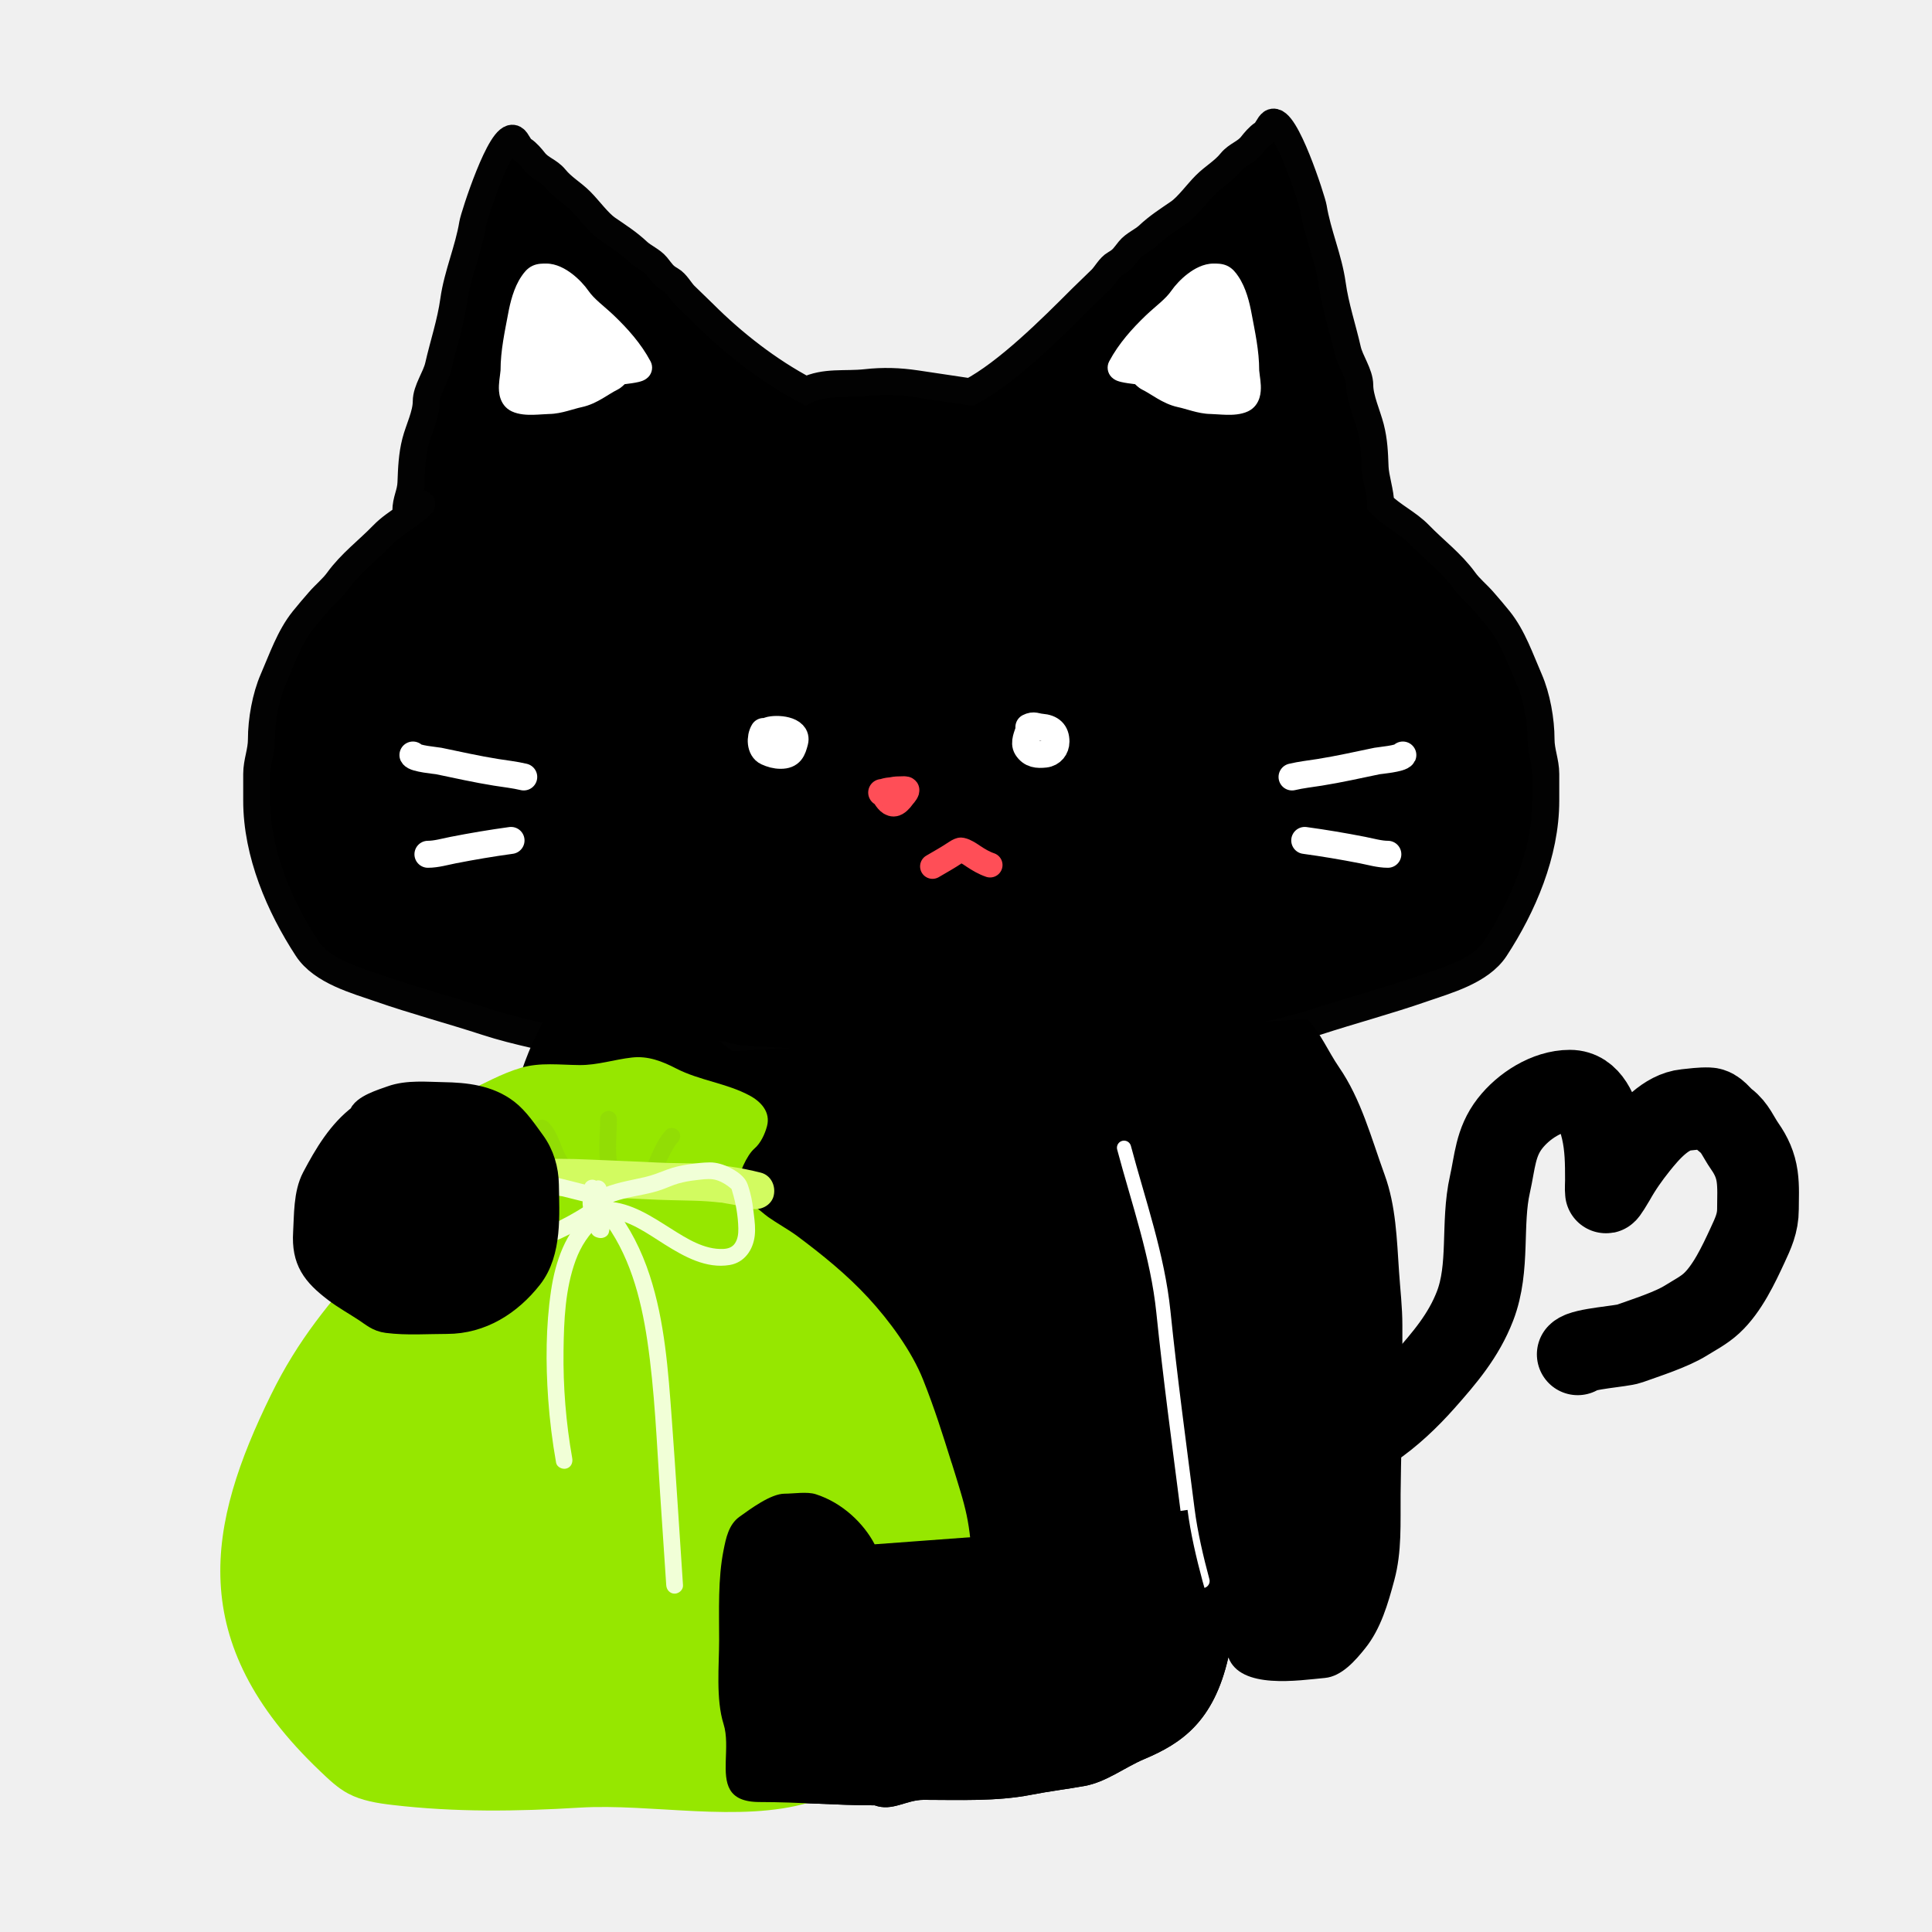
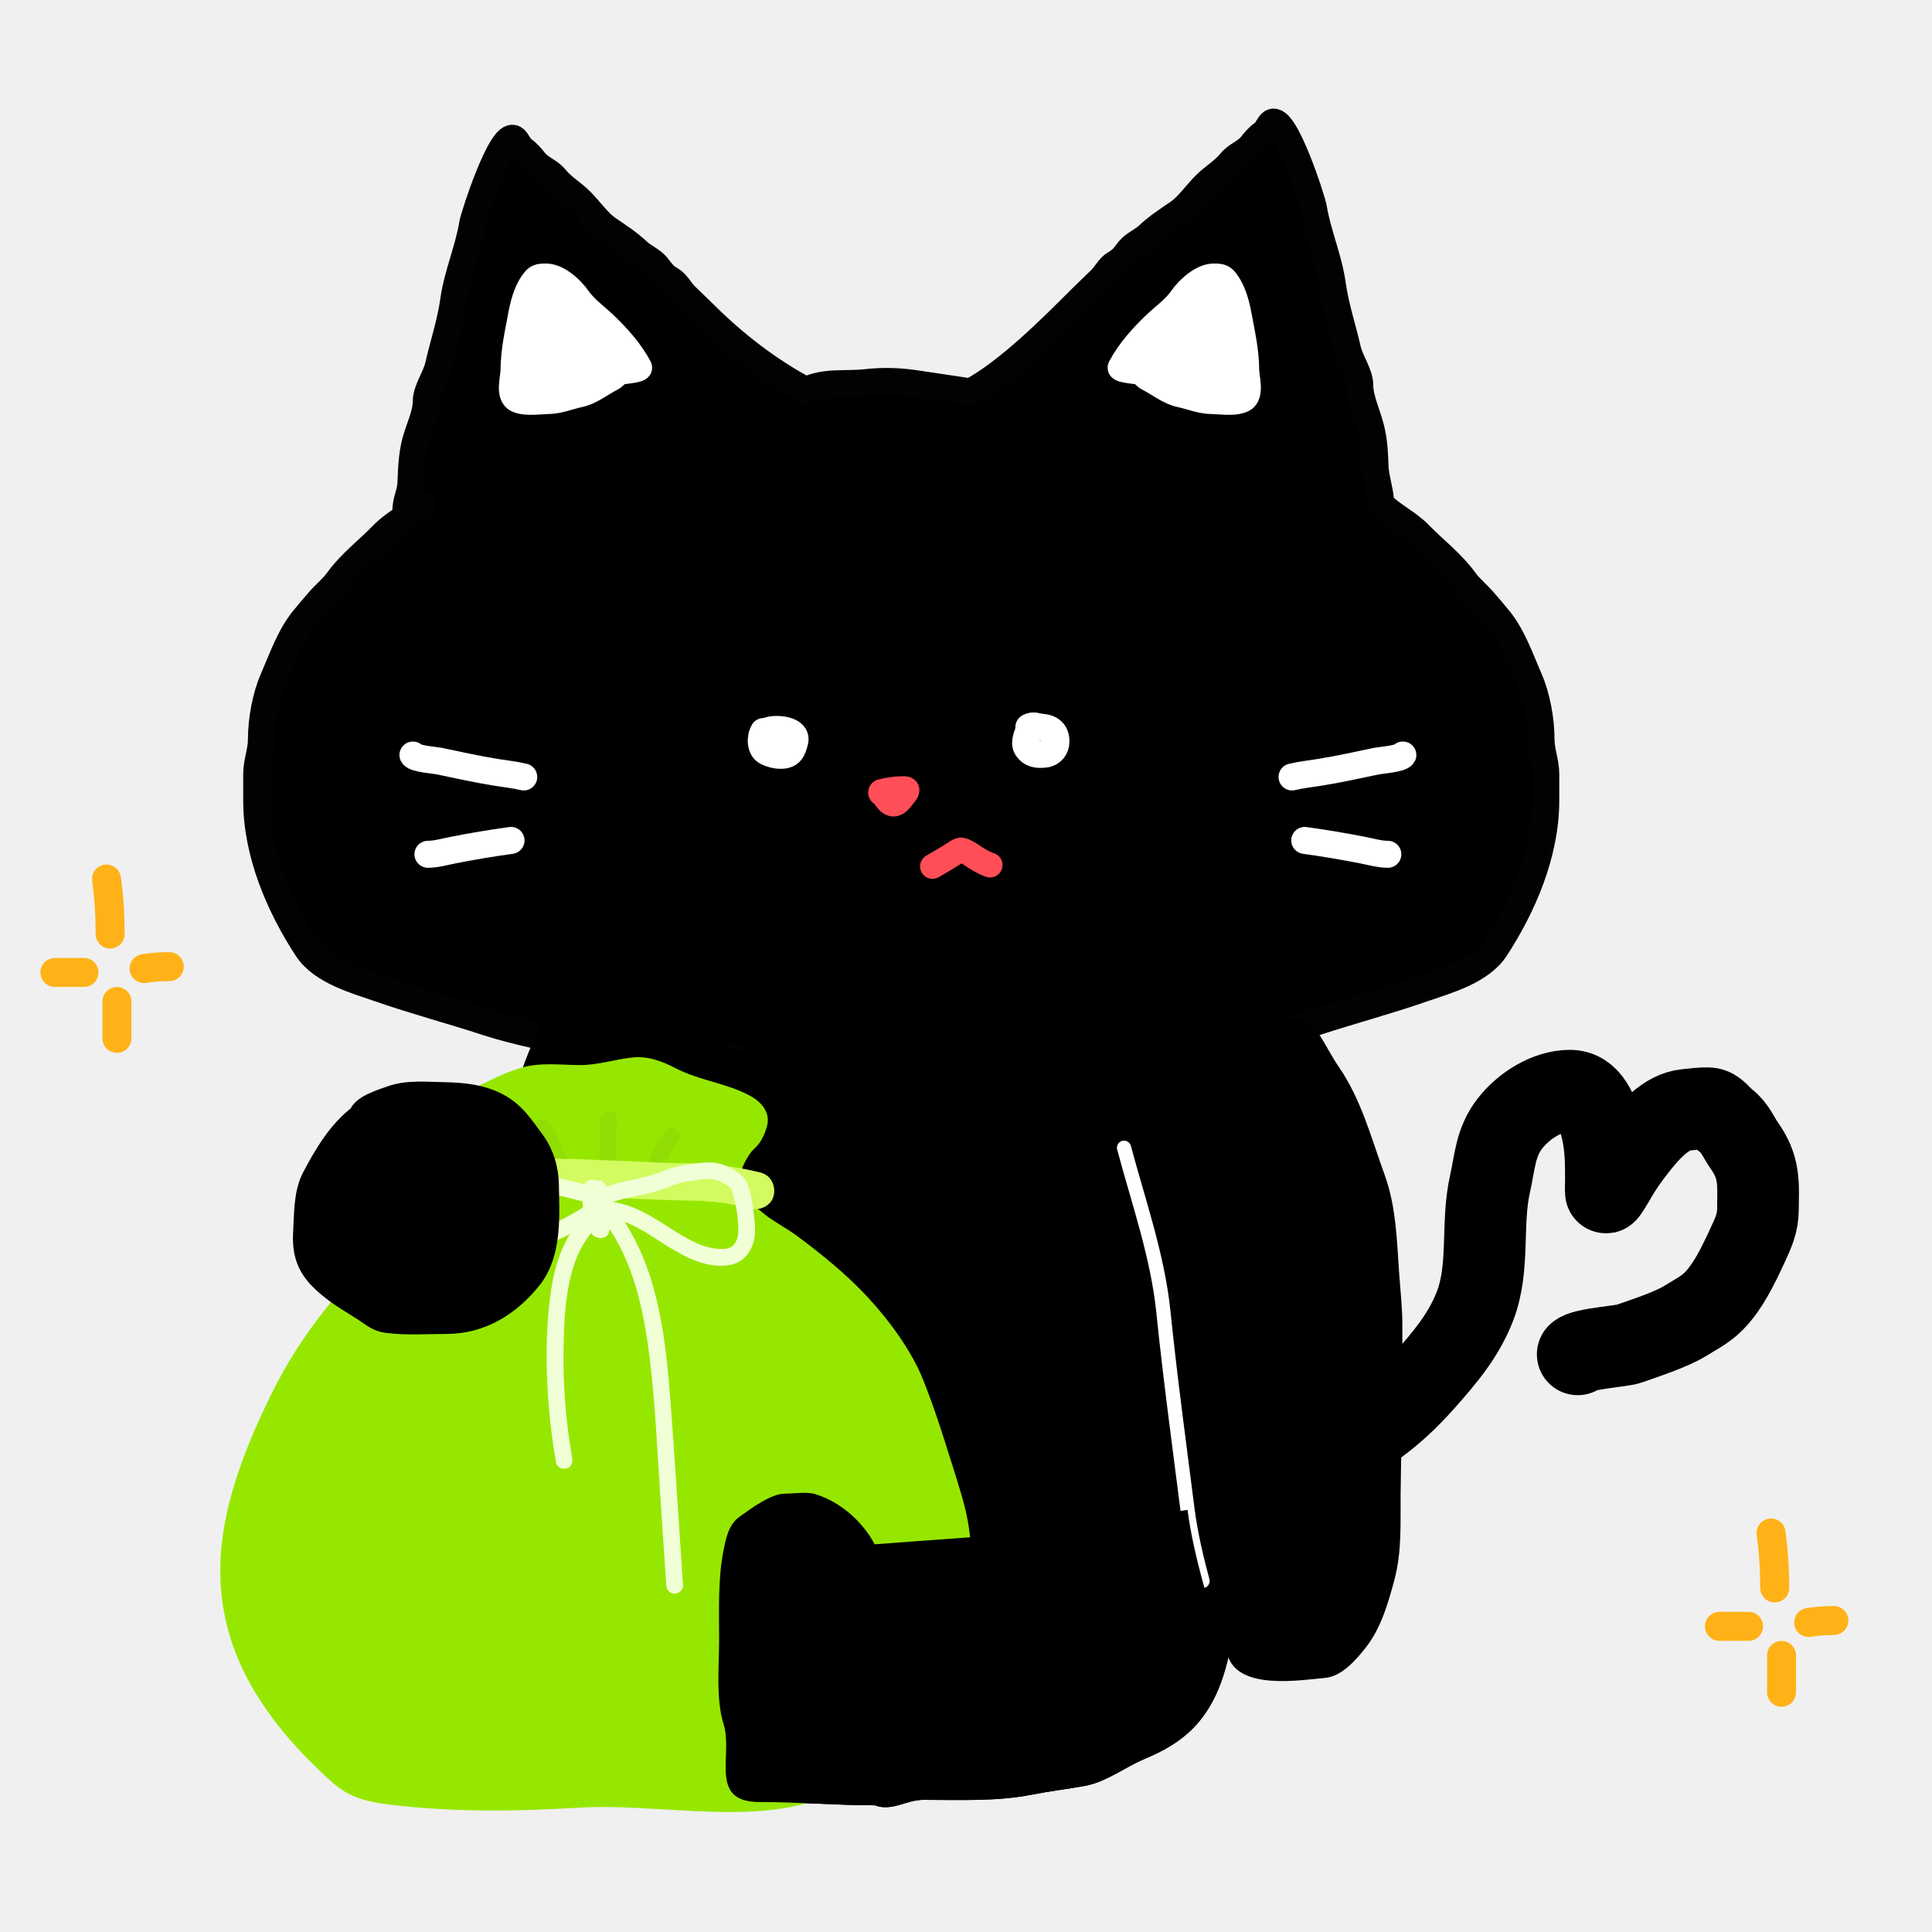
<svg xmlns="http://www.w3.org/2000/svg" width="200" height="200" viewBox="0 0 200 200" fill="none">
  <path d="M146.957 55.366C145.73 54.099 144.14 53.41 142.929 52.174C142.929 51.012 142.388 49.478 142.346 48.336L142.345 48.302C142.292 46.869 142.246 45.648 141.886 44.247C141.548 42.932 140.763 41.234 140.763 39.892C140.763 38.691 139.778 37.414 139.502 36.198C138.987 33.931 138.242 31.75 137.919 29.426C137.546 26.739 136.4 24.202 135.955 21.48C135.832 20.734 133.004 11.925 131.674 12.685C131.341 12.876 131.17 13.564 130.736 13.843C130.305 14.12 129.88 14.627 129.563 15.03C128.944 15.819 128.048 16.015 127.438 16.76C126.616 17.765 125.661 18.258 124.77 19.15C123.935 19.984 122.94 21.372 122.014 22.008C120.86 22.802 119.871 23.424 118.848 24.383C118.279 24.916 117.388 25.278 116.913 25.863C116.379 26.521 116.217 26.866 115.447 27.3C114.858 27.631 114.48 28.413 113.995 28.898C113.339 29.554 112.663 30.172 112.002 30.833L111.868 30.966C108.837 33.998 104.271 38.565 100.475 40.568L94.85 39.727C93.06 39.459 91.416 39.412 89.62 39.611C87.49 39.847 85.39 39.446 83.422 40.418C79.573 38.386 75.913 35.533 72.885 32.505C72.224 31.843 71.548 31.226 70.892 30.57C70.407 30.085 70.029 29.303 69.441 28.972C68.67 28.538 68.509 28.192 67.975 27.535C67.499 26.95 66.608 26.588 66.04 26.055C65.017 25.096 64.027 24.473 62.873 23.68C61.948 23.043 60.952 21.656 60.117 20.821C59.226 19.93 58.272 19.437 57.45 18.432C56.84 17.687 55.943 17.49 55.324 16.702C55.007 16.299 54.582 15.792 54.151 15.515C53.717 15.236 53.546 14.547 53.213 14.357C51.883 13.597 49.055 22.406 48.933 23.152C48.487 25.874 47.342 28.411 46.968 31.097C46.645 33.422 45.901 35.602 45.385 37.87C45.109 39.085 44.125 40.363 44.125 41.564C44.125 42.906 43.349 44.411 43.011 45.727C42.648 47.138 42.597 48.513 42.543 49.96V49.96C42.501 51.102 42.014 51.747 42.014 52.91V53.509C41.195 54.08 40.352 54.624 39.634 55.366C38.079 56.972 36.324 58.265 34.982 60.117C34.435 60.871 33.642 61.511 33.029 62.22C32.451 62.889 31.963 63.447 31.402 64.147C29.964 65.937 29.194 68.237 28.283 70.324C27.495 72.127 27.062 74.564 27.062 76.546C27.062 77.808 26.574 78.875 26.574 80.12V82.885C26.574 88.356 28.94 93.825 31.795 98.196C33.337 100.557 36.909 101.507 39.267 102.329C42.93 103.606 46.671 104.596 50.361 105.8C53.569 106.847 56.981 107.432 60.261 108.286C63.376 109.097 66.944 108.856 70.147 109.08C71.318 109.162 72.513 109.095 73.686 109.095C74.838 109.095 75.767 109.567 76.86 109.624C78.684 109.721 80.517 109.889 82.338 109.889H88.333H93.295H98.258H104.252C106.073 109.889 107.907 109.721 109.731 109.624C110.824 109.567 111.753 109.095 112.904 109.095C114.078 109.095 115.272 109.162 116.444 109.08C119.646 108.856 123.214 109.097 126.33 108.286C129.609 107.432 133.021 106.847 136.23 105.8C139.919 104.596 143.661 103.606 147.323 102.329C149.682 101.507 153.253 100.557 154.795 98.196C157.65 93.825 160.017 88.356 160.017 82.885V80.12C160.017 78.875 159.528 77.808 159.528 76.546C159.528 74.564 159.095 72.127 158.308 70.324C157.396 68.237 156.626 65.937 155.189 64.147C154.627 63.447 154.14 62.889 153.561 62.22C152.949 61.511 152.155 60.871 151.609 60.117C150.267 58.265 148.512 56.972 146.957 55.366Z" fill="black" />
  <path d="M43.661 52.174C43.16 52.686 42.593 53.105 42.014 53.509M42.014 53.509C41.195 54.08 40.352 54.624 39.634 55.366C38.079 56.972 36.324 58.265 34.982 60.117C34.435 60.871 33.642 61.511 33.029 62.22C32.451 62.889 31.963 63.447 31.402 64.147C29.964 65.937 29.194 68.237 28.283 70.324C27.495 72.127 27.062 74.564 27.062 76.546C27.062 77.808 26.574 78.875 26.574 80.12V82.885C26.574 88.356 28.94 93.825 31.795 98.196C33.337 100.557 36.909 101.507 39.267 102.329C42.93 103.606 46.671 104.596 50.361 105.8C53.569 106.847 56.981 107.432 60.261 108.286C63.376 109.097 66.944 108.856 70.147 109.08C71.318 109.162 72.513 109.095 73.686 109.095C74.838 109.095 75.767 109.567 76.86 109.624C78.684 109.721 80.517 109.889 82.338 109.889H88.333H93.295H98.258C100.256 109.889 102.254 109.889 104.252 109.889C106.073 109.889 107.907 109.721 109.731 109.624C110.824 109.567 111.753 109.095 112.904 109.095C114.078 109.095 115.272 109.162 116.444 109.08C119.646 108.856 123.214 109.097 126.33 108.286C129.609 107.432 133.021 106.847 136.23 105.8C139.919 104.596 143.661 103.606 147.323 102.329C149.682 101.507 153.253 100.557 154.795 98.196C157.65 93.825 160.017 88.356 160.017 82.885C160.017 81.963 160.017 81.042 160.017 80.12C160.017 78.875 159.528 77.808 159.528 76.546C159.528 74.564 159.095 72.127 158.308 70.324C157.396 68.237 156.626 65.937 155.189 64.147C154.627 63.447 154.14 62.889 153.561 62.22C152.949 61.511 152.155 60.871 151.609 60.117C150.267 58.265 148.512 56.972 146.957 55.366C145.73 54.099 144.14 53.41 142.929 52.174C142.929 51.012 142.388 49.478 142.346 48.336C142.292 46.888 142.249 45.659 141.886 44.247C141.548 42.932 140.763 41.234 140.763 39.892C140.763 38.691 139.778 37.414 139.502 36.198C138.987 33.931 138.242 31.75 137.919 29.426C137.546 26.739 136.4 24.202 135.955 21.48C135.832 20.734 133.004 11.925 131.674 12.685C131.341 12.876 131.17 13.564 130.736 13.843C130.305 14.12 129.88 14.627 129.563 15.03C128.944 15.819 128.048 16.015 127.438 16.76C126.616 17.765 125.661 18.258 124.77 19.15C123.935 19.984 122.94 21.372 122.014 22.008C120.86 22.802 119.871 23.424 118.848 24.383C118.279 24.916 117.388 25.278 116.913 25.863C116.379 26.521 116.217 26.866 115.447 27.3C114.858 27.631 114.48 28.413 113.995 28.898C113.339 29.554 112.663 30.172 112.002 30.833L111.868 30.966C108.837 33.998 104.271 38.565 100.475 40.568L94.85 39.727C93.06 39.459 91.417 39.412 89.62 39.611C87.49 39.847 85.39 39.446 83.422 40.418C79.573 38.386 75.913 35.533 72.885 32.505C72.224 31.843 71.548 31.226 70.892 30.57C70.407 30.085 70.029 29.303 69.441 28.972C68.67 28.538 68.509 28.192 67.975 27.535C67.499 26.95 66.608 26.588 66.04 26.055C65.017 25.096 64.027 24.473 62.873 23.68C61.948 23.043 60.952 21.656 60.117 20.821C59.226 19.93 58.272 19.437 57.45 18.432C56.84 17.687 55.943 17.49 55.324 16.702C55.007 16.299 54.582 15.792 54.151 15.515C53.717 15.236 53.546 14.547 53.213 14.357C51.883 13.597 49.055 22.406 48.933 23.152C48.487 25.874 47.342 28.411 46.968 31.097C46.645 33.422 45.901 35.602 45.385 37.87C45.109 39.085 44.125 40.363 44.125 41.564C44.125 42.906 43.349 44.411 43.011 45.727C42.648 47.138 42.597 48.513 42.543 49.96C42.501 51.102 42.014 51.747 42.014 52.91V53.509Z" stroke="#020202" stroke-width="2.794" stroke-linecap="round" />
  <path d="M96.533 89.69C97.347 89.215 98.161 88.76 98.943 88.234C99.057 88.157 99.175 88.09 99.301 88.034C99.386 87.996 99.436 87.977 99.534 87.997C99.957 88.084 100.408 88.404 100.759 88.639C101.299 88.999 101.883 89.344 102.494 89.548" stroke="#FF4E57" stroke-width="2.573" stroke-linecap="round" />
  <path d="M119.576 33.67C118.218 34.975 116.95 36.39 116.059 38.06C116.235 38.236 117.678 38.383 117.934 38.411C118.257 38.447 118.572 38.939 118.872 39.089C119.994 39.65 120.979 40.511 122.246 40.782C123.247 40.997 124.337 41.447 125.346 41.46C126.257 41.471 127.75 41.72 128.603 41.316C129.521 40.882 128.955 39.09 128.955 38.346C128.955 36.437 128.543 34.616 128.193 32.725C127.988 31.617 127.663 30.317 127.027 29.384C126.563 28.703 126.403 28.681 125.62 28.681C124.44 28.681 123.029 29.991 122.389 30.915C121.656 31.975 120.496 32.785 119.576 33.67Z" fill="white" />
  <path d="M116.059 38.06L114.826 37.402C114.537 37.944 114.636 38.613 115.071 39.047L116.059 38.06ZM119.576 33.67L118.608 32.663L119.576 33.67ZM122.389 30.915L123.538 31.71L122.389 30.915ZM127.027 29.384L125.873 30.171V30.171L127.027 29.384ZM128.193 32.725L126.819 32.98V32.98L128.193 32.725ZM128.603 41.316L128.005 40.054L128.603 41.316ZM125.346 41.46L125.364 40.063H125.364L125.346 41.46ZM122.246 40.782L122.539 39.416H122.539L122.246 40.782ZM118.872 39.089L119.497 37.839H119.497L118.872 39.089ZM117.934 38.411L118.089 37.023H118.089L117.934 38.411ZM117.291 38.718C118.081 37.237 119.228 35.942 120.544 34.677L118.608 32.663C117.208 34.008 115.819 35.542 114.826 37.402L117.291 38.718ZM120.544 34.677C120.991 34.247 121.411 33.913 121.985 33.398C122.505 32.931 123.077 32.376 123.538 31.71L121.241 30.12C120.969 30.513 120.593 30.894 120.119 31.318C119.7 31.694 119.081 32.208 118.608 32.663L120.544 34.677ZM123.538 31.71C123.776 31.366 124.187 30.915 124.65 30.562C125.151 30.178 125.494 30.078 125.62 30.078V27.284C124.566 27.284 123.613 27.838 122.954 28.341C122.256 28.874 121.642 29.54 121.241 30.12L123.538 31.71ZM125.62 30.078C125.717 30.078 125.79 30.078 125.852 30.079C125.914 30.081 125.95 30.083 125.971 30.085C126.01 30.089 125.949 30.088 125.856 30.044C125.81 30.023 125.772 29.999 125.743 29.977C125.715 29.956 125.703 29.943 125.706 29.947C125.71 29.951 125.726 29.968 125.756 30.007C125.786 30.046 125.823 30.099 125.873 30.171L128.181 28.597C127.951 28.26 127.61 27.778 127.031 27.51C126.499 27.264 125.922 27.284 125.62 27.284V30.078ZM125.873 30.171C126.33 30.841 126.616 31.884 126.819 32.98L129.566 32.471C129.359 31.35 128.996 29.792 128.181 28.597L125.873 30.171ZM126.819 32.98C127.184 34.948 127.558 36.6 127.558 38.346H130.352C130.352 36.273 129.902 34.284 129.566 32.471L126.819 32.98ZM127.558 38.346C127.558 38.652 127.612 39.018 127.645 39.255C127.685 39.543 127.718 39.788 127.728 40.01C127.732 40.117 127.731 40.201 127.726 40.265C127.72 40.331 127.712 40.356 127.713 40.353C127.721 40.328 127.795 40.153 128.005 40.054L129.201 42.579C129.87 42.262 130.217 41.701 130.377 41.194C130.526 40.724 130.535 40.245 130.519 39.885C130.502 39.512 130.45 39.142 130.413 38.871C130.368 38.549 130.352 38.413 130.352 38.346H127.558ZM128.005 40.054C127.9 40.104 127.607 40.16 127.027 40.147C126.766 40.141 126.497 40.124 126.212 40.105C125.943 40.087 125.637 40.066 125.364 40.063L125.329 42.856C125.511 42.859 125.733 42.873 126.027 42.893C126.304 42.911 126.633 42.933 126.965 42.94C127.573 42.954 128.453 42.933 129.201 42.579L128.005 40.054ZM125.364 40.063C125.042 40.059 124.657 39.983 124.156 39.848C123.721 39.73 123.082 39.533 122.539 39.416L121.953 42.148C122.411 42.246 122.818 42.381 123.43 42.545C123.976 42.693 124.641 42.848 125.329 42.856L125.364 40.063ZM122.539 39.416C122.124 39.328 121.714 39.134 121.211 38.839C120.775 38.584 120.107 38.145 119.497 37.839L118.248 40.338C118.759 40.594 119.144 40.866 119.798 41.249C120.385 41.593 121.101 41.965 121.953 42.148L122.539 39.416ZM119.497 37.839C119.587 37.884 119.62 37.922 119.569 37.877C119.508 37.824 119.486 37.799 119.365 37.686C119.277 37.604 119.131 37.47 118.954 37.352C118.782 37.236 118.484 37.067 118.089 37.023L117.78 39.8C117.547 39.774 117.409 39.68 117.396 39.671C117.379 39.659 117.39 39.665 117.459 39.729C117.493 39.761 117.52 39.786 117.568 39.832C117.61 39.871 117.663 39.921 117.72 39.972C117.823 40.063 118.008 40.218 118.248 40.338L119.497 37.839ZM118.089 37.023C117.947 37.007 117.555 36.967 117.174 36.91C116.981 36.881 116.821 36.852 116.713 36.826C116.657 36.813 116.646 36.807 116.663 36.814C116.671 36.817 116.708 36.831 116.76 36.858C116.802 36.88 116.92 36.946 117.046 37.072L115.071 39.047C115.325 39.302 115.623 39.408 115.696 39.435C115.827 39.483 115.959 39.518 116.067 39.544C116.288 39.597 116.538 39.639 116.759 39.672C117.207 39.74 117.665 39.787 117.78 39.8L118.089 37.023Z" fill="white" />
  <path d="M62.592 33.67C63.95 34.975 65.218 36.39 66.109 38.06C65.933 38.236 64.49 38.383 64.234 38.411C63.911 38.447 63.596 38.939 63.296 39.089C62.174 39.65 61.189 40.511 59.922 40.782C58.921 40.997 57.831 41.447 56.822 41.46C55.911 41.471 54.418 41.72 53.565 41.316C52.647 40.882 53.213 39.09 53.213 38.346C53.213 36.437 53.625 34.616 53.975 32.725C54.18 31.617 54.505 30.317 55.141 29.384C55.605 28.703 55.765 28.681 56.548 28.681C57.728 28.681 59.139 29.991 59.779 30.915C60.512 31.975 61.672 32.785 62.592 33.67Z" fill="white" />
  <path d="M66.109 38.06L67.342 37.402C67.631 37.944 67.532 38.613 67.097 39.047L66.109 38.06ZM62.592 33.67L63.56 32.663L62.592 33.67ZM59.779 30.915L58.63 31.71L59.779 30.915ZM55.141 29.384L56.295 30.171V30.171L55.141 29.384ZM53.975 32.725L55.349 32.98V32.98L53.975 32.725ZM53.565 41.316L54.163 40.054L53.565 41.316ZM56.822 41.46L56.804 40.063H56.804L56.822 41.46ZM59.922 40.782L59.629 39.416H59.629L59.922 40.782ZM63.296 39.089L62.671 37.839H62.671L63.296 39.089ZM64.234 38.411L64.079 37.023H64.079L64.234 38.411ZM64.877 38.718C64.087 37.237 62.94 35.942 61.624 34.677L63.56 32.663C64.96 34.008 66.349 35.542 67.342 37.402L64.877 38.718ZM61.624 34.677C61.178 34.247 60.757 33.913 60.183 33.398C59.663 32.931 59.091 32.376 58.63 31.71L60.927 30.12C61.199 30.513 61.575 30.894 62.048 31.318C62.468 31.694 63.087 32.208 63.56 32.663L61.624 34.677ZM58.63 31.71C58.392 31.366 57.981 30.915 57.518 30.562C57.017 30.178 56.674 30.078 56.548 30.078V27.284C57.602 27.284 58.555 27.838 59.214 28.341C59.912 28.874 60.526 29.54 60.927 30.12L58.63 31.71ZM56.548 30.078C56.451 30.078 56.378 30.078 56.316 30.079C56.254 30.081 56.218 30.083 56.197 30.085C56.158 30.089 56.219 30.088 56.312 30.044C56.358 30.023 56.396 29.999 56.425 29.977C56.453 29.956 56.465 29.943 56.462 29.947C56.458 29.951 56.442 29.968 56.412 30.007C56.382 30.046 56.345 30.099 56.295 30.171L53.987 28.597C54.217 28.26 54.558 27.778 55.137 27.51C55.669 27.264 56.246 27.284 56.548 27.284V30.078ZM56.295 30.171C55.838 30.841 55.552 31.884 55.349 32.98L52.602 32.471C52.809 31.35 53.172 29.792 53.987 28.597L56.295 30.171ZM55.349 32.98C54.984 34.948 54.61 36.6 54.61 38.346H51.816C51.816 36.273 52.266 34.284 52.602 32.471L55.349 32.98ZM54.61 38.346C54.61 38.652 54.556 39.018 54.523 39.255C54.483 39.543 54.45 39.788 54.44 40.01C54.436 40.117 54.437 40.201 54.442 40.265C54.448 40.331 54.456 40.356 54.455 40.353C54.447 40.328 54.373 40.153 54.163 40.054L52.967 42.579C52.298 42.262 51.951 41.701 51.791 41.194C51.642 40.724 51.633 40.245 51.649 39.885C51.666 39.512 51.718 39.142 51.755 38.871C51.8 38.549 51.816 38.413 51.816 38.346H54.61ZM54.163 40.054C54.268 40.104 54.561 40.16 55.141 40.147C55.402 40.141 55.671 40.124 55.956 40.105C56.225 40.087 56.531 40.066 56.804 40.063L56.839 42.856C56.657 42.859 56.434 42.873 56.141 42.893C55.864 42.911 55.535 42.933 55.203 42.94C54.594 42.954 53.715 42.933 52.967 42.579L54.163 40.054ZM56.804 40.063C57.126 40.059 57.511 39.983 58.012 39.848C58.447 39.73 59.086 39.533 59.629 39.416L60.215 42.148C59.757 42.246 59.35 42.381 58.738 42.545C58.191 42.693 57.527 42.848 56.839 42.856L56.804 40.063ZM59.629 39.416C60.044 39.328 60.454 39.134 60.957 38.839C61.393 38.584 62.061 38.145 62.671 37.839L63.92 40.338C63.409 40.594 63.023 40.866 62.37 41.249C61.783 41.593 61.067 41.965 60.215 42.148L59.629 39.416ZM62.671 37.839C62.581 37.884 62.548 37.922 62.599 37.877C62.66 37.824 62.681 37.799 62.803 37.686C62.891 37.604 63.037 37.47 63.214 37.352C63.386 37.236 63.684 37.067 64.079 37.023L64.388 39.8C64.621 39.774 64.759 39.68 64.772 39.671C64.789 39.659 64.778 39.665 64.709 39.729C64.675 39.761 64.648 39.786 64.6 39.832C64.558 39.871 64.505 39.921 64.448 39.972C64.345 40.063 64.16 40.218 63.92 40.338L62.671 37.839ZM64.079 37.023C64.221 37.007 64.612 36.967 64.994 36.91C65.188 36.881 65.347 36.852 65.455 36.826C65.51 36.813 65.522 36.807 65.505 36.814C65.496 36.817 65.46 36.831 65.408 36.858C65.366 36.88 65.248 36.946 65.122 37.072L67.097 39.047C66.843 39.302 66.545 39.408 66.472 39.435C66.341 39.483 66.209 39.518 66.101 39.544C65.88 39.597 65.63 39.639 65.409 39.672C64.961 39.74 64.503 39.787 64.388 39.8L64.079 37.023Z" fill="white" />
  <path d="M38.344 184.134C48.007 184.134 65.499 183.111 75.129 182.291C75.064 184.57 75.212 186.547 78.645 186.547C82.654 186.547 86.529 186.886 90.542 186.886C92.385 187.55 93.788 186.32 95.599 186.32C99.258 186.32 103.172 186.498 106.76 185.792C108.587 185.433 110.426 185.216 112.256 184.886C114.532 184.477 116.416 182.959 118.466 182.094C122.277 180.488 125.642 178.248 127.158 171.563C128.406 174.932 134.478 173.943 137.148 173.701C138.901 173.541 140.321 171.886 141.333 170.62C142.949 168.6 143.686 166.013 144.342 163.568C145.135 160.612 144.963 157.682 144.991 154.642C145.026 150.789 145.173 146.933 145.173 143.071V137.194C145.173 135.307 144.955 133.522 144.829 131.652C144.6 128.277 144.509 124.84 143.339 121.621C141.943 117.782 140.908 113.801 138.607 110.466C137.506 108.869 136.67 106.847 135.325 105.501L60.336 109.688C61.327 111.136 61.638 113.695 61.731 115.451C61.814 117.021 62.195 118.506 62.214 120.083C62.248 122.98 62.981 126.211 62.344 129.083C61.457 133.08 60.211 136.795 57.872 140.248C56.98 141.564 56.636 143.323 55.512 144.543C54.559 145.578 54.16 146.854 53.179 147.9C52.16 148.984 51.637 150.252 50.35 151.16C49.422 151.815 46.119 155.606 45.184 156.253C44.241 155.074 43.408 154.559 42.097 153.794C41.221 153.283 39.342 153.321 38.475 153.873C37.47 154.512 37.248 154.845 36.579 155.887C34.72 158.779 35.049 162.813 35.049 166.113C35.049 172.356 37.111 178.065 38.344 184.134Z" fill="black" />
  <path d="M130.456 151.346C132.731 151.4 135.759 151.637 137.82 150.443C139.229 149.627 140.63 148.78 141.98 147.866C143.99 146.506 145.807 144.779 147.411 142.969C149.554 140.551 151.514 138.259 152.694 135.201C154.239 131.195 153.313 126.69 154.241 122.581C154.759 120.287 154.788 118.269 156.302 116.313C157.715 114.489 160.161 112.907 162.516 112.907C164.608 112.907 165.432 115.255 165.829 116.976C166.23 118.714 166.243 120.378 166.243 122.149C166.243 122.571 166.201 123.017 166.243 123.437C166.258 123.579 167.009 122.328 167.109 122.149C167.801 120.903 168.629 119.728 169.52 118.614C170.718 117.117 172.451 115.103 174.528 114.895C175.321 114.816 176.068 114.702 176.884 114.73C177.635 114.756 178.122 115.608 178.67 116.018C179.615 116.727 179.95 117.711 180.621 118.669C181.299 119.638 181.733 120.606 181.9 121.78C182.059 122.894 181.983 124.045 181.983 125.168C181.983 126.615 181.484 127.667 180.897 128.932C179.97 130.933 178.795 133.434 177.169 134.925C176.368 135.659 175.445 136.124 174.537 136.692C173.006 137.648 170.393 138.472 168.656 139.097C167.882 139.376 163.913 139.612 163.325 140.2" stroke="black" stroke-width="8.455" stroke-linecap="round" />
  <path d="M89.804 163.076C88.686 160.273 87.235 155.888 84.454 154.727C83.543 154.346 82.167 154.653 81.227 154.653C79.785 154.653 77.655 156.746 76.564 157.756C75.416 158.819 75.145 160.69 74.899 162.288C74.307 166.143 74.441 170.48 74.441 174.405C74.441 177.836 74.087 182.419 74.899 185.783" stroke="white" stroke-width="1.47" stroke-linecap="round" />
  <path d="M47.482 144.515C47.482 133.03 51.588 122.154 55.305 111.355C59.021 100.556 63.886 101.049 63.886 101.049L76.018 110.791C70.687 125.25 58.666 154.537 53.226 156.007C47.785 157.478 47.016 153.04 47.312 150.637C47.312 148.567 47.482 146.567 47.482 144.515Z" fill="black" stroke="black" stroke-width="2.794" stroke-linecap="round" />
  <path d="M133.752 80.43C134.69 80.206 135.655 80.104 136.606 79.952C138.603 79.634 140.575 79.188 142.554 78.778C142.786 78.729 145.031 78.542 145.222 78.16" stroke="white" stroke-width="2.794" stroke-linecap="round" />
  <path d="M135.066 87.001C137.09 87.278 139.061 87.61 141.067 88.003C141.9 88.166 142.806 88.435 143.669 88.435" stroke="white" stroke-width="2.794" stroke-linecap="round" />
  <path d="M54.217 80.43C53.279 80.206 52.314 80.104 51.362 79.952C49.366 79.634 47.394 79.188 45.415 78.778C45.183 78.729 42.938 78.542 42.747 78.16" stroke="white" stroke-width="2.794" stroke-linecap="round" />
  <path d="M52.902 87.001C50.879 87.278 48.908 87.61 46.902 88.003C46.069 88.166 45.162 88.435 44.3 88.435" stroke="white" stroke-width="2.794" stroke-linecap="round" />
  <path d="M79.047 75.724C78.668 76.356 78.691 77.528 79.408 77.853C79.865 78.061 80.316 78.19 80.816 78.19C81.859 78.19 82.042 77.625 82.273 76.757C82.605 75.512 80.352 75.364 79.608 75.612" stroke="white" stroke-width="2.794" stroke-linecap="round" />
  <path d="M106.51 75.611C106.362 76.113 105.966 76.874 106.298 77.392C106.753 78.101 107.402 78.151 108.179 78.065C108.881 77.987 109.313 77.419 109.313 76.769C109.313 75.826 108.801 75.361 107.806 75.281C107.209 75.233 107.045 75.007 106.51 75.275" stroke="white" stroke-width="2.794" stroke-linecap="round" />
  <path d="M91.272 82.044C91.443 82.035 91.602 81.971 91.767 81.929C91.985 81.872 92.21 81.879 92.427 81.832C92.71 81.77 93.031 81.761 93.321 81.761C93.404 81.761 93.814 81.718 93.782 81.819C93.694 82.092 93.48 82.256 93.326 82.479C93.168 82.708 92.79 83.129 92.521 83.129C92.072 83.129 91.778 82.569 91.555 82.233" stroke="#FF4E57" stroke-width="2.794" stroke-linecap="round" />
  <path d="M59.668 123.289C58.624 127.584 57.917 132.074 56.189 136.16C54.142 140.998 52.259 145.9 50.334 150.79C49.649 152.531 49.116 154.464 48.676 156.291" stroke="white" stroke-width="1.47" stroke-linecap="round" />
  <path d="M116.36 118.813C117.85 124.406 119.839 130.008 120.433 135.795C121.137 142.647 122.064 149.468 122.936 156.302C123.247 158.735 123.847 161.292 124.486 163.669" stroke="white" stroke-width="1.47" stroke-linecap="round" />
  <g clip-path="url(#clip0_1475_24801)">
    <path d="M98.514 151.45C97.517 148.279 96.76 145.849 95.56 142.827C94.374 139.842 92.052 136.701 89.889 134.354C87.687 131.964 85.119 129.886 82.524 127.951C81.657 127.306 80.411 126.618 79.531 125.993C78.939 125.574 78.687 125.245 78.046 124.883C77.83 124.76 76.328 122.988 76.345 122.706C76.414 121.589 77.308 119.577 78.099 118.899C78.747 118.344 79.185 117.393 79.401 116.579C79.783 115.133 78.793 114.052 77.604 113.411C75.225 112.131 72.415 111.855 70.003 110.612C68.554 109.864 67.092 109.289 65.438 109.472C63.604 109.674 61.85 110.273 59.986 110.256C57.969 110.24 55.916 109.957 53.946 110.535C51.873 111.144 50.079 112.204 48.106 113.088C46.654 113.74 45.966 114.757 46.335 116.2C46.767 117.892 48.824 119.867 49.604 121.539H49.574C49.342 122.499 50.186 123.168 49.222 123.37L48.92 123.503C45.441 124.364 40.604 127.506 38.329 130.065C34.133 134.783 30.874 138.629 28.04 144.416C21.492 157.786 19.017 169.923 33.133 183.346C34.043 184.211 34.953 185.098 36.063 185.68C37.465 186.415 39.063 186.667 40.634 186.85C47.119 187.611 53.508 187.522 60.003 187.126C67.431 186.677 76.544 188.718 83.763 186.598C90.245 184.693 101.999 174.594 100.451 159.372C100.261 157.504 99.956 156.157 99.414 154.356C99.125 153.395 98.829 152.424 98.52 151.447L98.514 151.45Z" fill="#96E700" />
    <path d="M68.523 121.426C68.57 121.29 68.62 121.157 68.669 121.024C68.719 120.891 68.772 120.758 68.829 120.625C68.849 120.578 68.869 120.532 68.889 120.482C68.945 120.346 68.802 120.685 68.865 120.538C68.905 120.445 68.945 120.356 68.985 120.263C69.158 119.877 69.344 119.498 69.553 119.129C69.659 118.939 69.776 118.753 69.899 118.571C69.925 118.534 69.948 118.497 69.975 118.461C70.015 118.404 70.158 118.245 69.972 118.461C70.035 118.388 70.095 118.311 70.161 118.238C70.467 117.902 70.517 117.337 70.161 117.011C69.829 116.706 69.261 116.652 68.935 117.011C68.311 117.703 67.869 118.544 67.49 119.388C67.261 119.904 67.038 120.429 66.856 120.964C66.709 121.393 67.025 121.931 67.46 122.031C67.942 122.141 68.371 121.885 68.527 121.426H68.523Z" fill="#92DD05" />
    <path d="M55.505 117.386C55.562 117.439 55.615 117.496 55.668 117.552C55.698 117.586 55.724 117.619 55.751 117.649C55.827 117.735 55.724 117.626 55.708 117.596C55.784 117.735 55.89 117.865 55.97 118.005C56.05 118.144 56.113 118.281 56.179 118.423C56.196 118.463 56.216 118.503 56.233 118.543C56.279 118.649 56.219 118.517 56.206 118.48C56.236 118.563 56.273 118.643 56.306 118.726C56.568 119.391 56.807 120.072 57.186 120.681C57.429 121.066 57.97 121.252 58.372 120.993C58.774 120.734 58.94 120.219 58.684 119.806C58.595 119.663 58.512 119.517 58.438 119.364C58.402 119.291 58.369 119.221 58.336 119.148C58.316 119.108 58.299 119.068 58.282 119.025C58.229 118.899 58.282 118.989 58.296 119.062C58.259 118.902 58.166 118.743 58.106 118.59C58.047 118.437 57.983 118.274 57.92 118.118C57.628 117.403 57.299 116.705 56.734 116.16C56.409 115.844 55.827 115.811 55.508 116.16C55.189 116.509 55.16 117.051 55.508 117.386H55.505Z" fill="#92DD05" />
    <path d="M62.126 115.867C62.126 117.32 61.94 118.796 62.126 120.245C62.156 120.485 62.202 120.681 62.378 120.86C62.528 121.01 62.777 121.123 62.993 121.113C63.411 121.093 63.923 120.727 63.86 120.245C63.674 118.799 63.86 117.32 63.86 115.867C63.86 115.412 63.461 114.98 62.993 115C62.524 115.02 62.126 115.382 62.126 115.867Z" fill="#92DD05" />
    <path d="M47.559 122.92C50.392 122.082 53.213 122.012 56.439 121.882C59.023 121.779 61.917 122.052 64.505 122.115C65.787 122.145 67.067 122.218 68.346 122.291C70.993 122.441 73.724 122.095 78.239 123.249" fill="#F1FFD7" />
    <path d="M48.07 124.781C48.575 124.634 49.087 124.505 49.605 124.398C49.837 124.352 50.07 124.305 50.306 124.265C50.399 124.249 50.492 124.232 50.588 124.219C50.698 124.202 51.339 124.086 50.781 124.186C51.778 124.006 52.821 123.979 53.828 123.926C56.02 123.81 58.2 123.767 60.392 123.866C62.615 123.966 64.844 124.036 67.067 124.152C68.638 124.235 70.206 124.252 71.777 124.295C72.704 124.319 73.628 124.378 74.548 124.485L74.674 124.501C74.887 124.528 74.844 124.521 74.548 124.481C74.691 124.471 74.87 124.528 75.013 124.551C75.292 124.594 75.568 124.641 75.844 124.694C76.475 124.814 77.103 124.953 77.724 125.113C78.701 125.359 79.864 124.797 80.096 123.763C80.329 122.73 79.794 121.652 78.747 121.39C76.714 120.878 74.628 120.562 72.531 120.462C71.03 120.393 69.522 120.429 68.02 120.346C65.734 120.22 63.449 120.157 61.163 120.044C58.934 119.934 56.728 119.934 54.499 120.034C51.994 120.147 49.459 120.356 47.04 121.061C46.074 121.343 45.369 122.434 45.691 123.434C46.014 124.435 47.027 125.086 48.063 124.784L48.07 124.781Z" fill="#D2FB60" />
    <path d="M60.799 122.693C58.6 122.144 56.388 121.509 54.135 121.223C52.806 121.054 51.517 121.2 50.208 121.45C49.534 121.579 48.833 121.769 48.281 122.187C47.73 122.606 47.265 123.208 46.863 123.796C46.178 124.797 45.893 125.901 45.803 127.097C45.743 127.882 45.783 128.62 46.152 129.338C46.494 129.999 47.162 130.415 47.83 130.688C49.238 131.266 50.71 130.963 52.085 130.452C53.687 129.857 55.334 129.371 56.912 128.716C58.49 128.061 60.105 127.23 61.583 126.263C62.514 125.655 61.647 124.152 60.706 124.764C59.544 125.522 58.328 126.197 57.062 126.772C55.796 127.347 54.52 127.719 53.231 128.168C52.075 128.57 50.886 129.232 49.64 129.278C49.065 129.298 48.487 129.165 48.002 128.843C47.557 128.543 47.481 128.051 47.507 127.546C47.557 126.569 47.703 125.711 48.205 124.91C48.491 124.455 48.839 123.946 49.265 123.61C49.66 123.298 50.218 123.208 50.703 123.118C51.005 123.062 51.311 123.009 51.617 122.962C51.713 122.949 51.833 122.935 51.657 122.955C51.717 122.949 51.773 122.942 51.833 122.935C51.976 122.919 52.118 122.906 52.261 122.896C52.809 122.859 53.361 122.876 53.909 122.935C53.946 122.939 54.205 122.972 54.092 122.955C53.986 122.942 54.235 122.975 54.288 122.985C54.487 123.015 54.69 123.052 54.889 123.088C55.348 123.175 55.806 123.271 56.261 123.378C57.627 123.687 58.986 124.032 60.341 124.372C61.424 124.641 61.886 122.969 60.803 122.699L60.799 122.693Z" fill="#F1FFD7" />
    <path d="M60.422 122.996C60.383 123.326 60.386 123.648 60.376 123.977C60.376 124.014 60.369 124.057 60.376 124.093C60.349 123.881 60.419 123.808 60.389 123.96C60.369 124.054 60.349 124.147 60.333 124.24C60.283 124.522 60.319 124.798 60.359 125.081C60.403 125.39 60.482 125.656 60.595 125.948C60.615 126.002 60.635 126.055 60.658 126.105C60.725 126.251 60.642 125.975 60.648 125.942C60.632 126.041 60.635 126.154 60.635 126.254C60.632 126.513 60.751 126.856 60.954 127.045C61.03 127.115 60.858 126.769 60.904 126.912C60.924 126.976 60.947 127.035 60.971 127.099C61.017 127.228 61.067 127.358 61.133 127.478C61.206 127.607 61.286 127.773 61.396 127.873C61.565 128.029 61.761 128.092 61.974 128.142C62.396 128.242 62.957 128.013 63.04 127.537C63.077 127.315 63.13 127.102 63.176 126.882C63.213 126.706 63.22 126.527 63.206 126.347C63.19 126.135 63.16 126.55 63.18 126.46C63.197 126.387 63.206 126.311 63.223 126.234C63.273 125.965 63.266 125.712 63.256 125.44C63.25 125.277 63.256 125.084 63.206 124.928C63.17 124.815 63.12 124.705 63.074 124.592V125.054C63.137 124.818 63.223 124.585 63.19 124.336C63.16 124.107 63.024 123.881 62.921 123.671L63.04 124.11C63.04 123.851 63.047 123.608 62.947 123.362C62.878 123.186 62.821 123.01 62.765 122.83C62.632 122.398 62.153 122.076 61.698 122.225C61.243 122.375 60.947 122.827 61.093 123.292C61.13 123.409 61.163 123.528 61.203 123.641C61.226 123.704 61.253 123.764 61.276 123.824C61.293 123.864 61.306 123.914 61.329 123.95C61.386 124.047 61.316 123.648 61.306 123.764C61.286 124.03 61.316 124.306 61.426 124.546C61.479 124.662 61.535 124.775 61.592 124.888L61.505 124.22C61.472 124.343 61.432 124.462 61.406 124.585C61.343 124.861 61.403 125.094 61.515 125.337C61.612 125.539 61.509 125.018 61.515 125.257C61.515 125.333 61.522 125.413 61.525 125.49C61.532 125.613 61.522 125.746 61.539 125.865C61.559 126.005 61.592 125.576 61.565 125.692C61.559 125.726 61.552 125.756 61.549 125.789C61.535 125.865 61.519 125.942 61.505 126.015C61.476 126.194 61.456 126.4 61.479 126.587C61.495 126.726 61.539 126.301 61.505 126.414C61.495 126.444 61.489 126.477 61.482 126.51C61.466 126.587 61.442 126.66 61.429 126.736C61.406 126.846 61.389 126.959 61.369 127.069L62.436 126.464L62.24 126.417L62.758 126.816C62.711 126.736 62.672 126.63 62.608 126.56C62.575 126.523 62.718 126.849 62.662 126.683C62.642 126.62 62.615 126.557 62.595 126.494C62.509 126.254 62.392 126.075 62.25 125.869L62.369 126.307C62.379 126.108 62.412 125.879 62.353 125.682C62.313 125.559 62.256 125.44 62.21 125.317C62.163 125.194 62.11 125.064 62.084 124.934C62.064 124.841 62.057 124.745 62.04 124.652C62.017 124.492 62.067 124.938 62.064 124.818C62.064 124.782 62.057 124.745 62.057 124.712C62.05 124.639 62.06 124.542 62.04 124.472C62.08 124.602 61.987 124.785 62.024 124.622C62.034 124.572 62.044 124.519 62.054 124.469C62.097 124.26 62.117 124.054 62.12 123.841C62.127 123.552 62.13 123.272 62.163 122.986C62.216 122.534 61.728 122.099 61.296 122.119C60.781 122.142 60.486 122.501 60.429 122.986L60.422 122.996Z" fill="#F1FFD7" />
    <path d="M62.764 124.739C63.926 124.147 65.222 123.938 66.488 123.679C67.159 123.542 67.83 123.39 68.478 123.163C69.079 122.954 69.641 122.675 70.258 122.505C70.876 122.336 71.441 122.233 72.046 122.17C72.607 122.106 73.238 122.003 73.8 122.083C74.361 122.163 74.88 122.439 75.328 122.758C75.415 122.818 75.494 122.881 75.574 122.951C75.611 122.981 75.826 123.163 75.68 123.03C75.737 123.08 75.777 123.197 75.71 123.047C75.753 123.144 75.777 123.247 75.806 123.346C76.175 124.576 76.404 125.876 76.431 127.166C76.441 127.701 76.385 128.253 76.082 128.708C75.806 129.124 75.365 129.267 74.88 129.29C72.916 129.38 71.109 128.226 69.464 127.189C67.451 125.919 65.368 124.513 62.92 124.387C61.803 124.33 61.807 126.066 62.92 126.122C65.062 126.235 67.039 127.718 68.843 128.845C70.83 130.088 73.109 131.361 75.544 130.952C77.066 130.696 77.956 129.393 78.129 127.934C78.218 127.192 78.129 126.454 78.039 125.716C77.949 124.978 77.856 124.167 77.644 123.419C77.507 122.937 77.388 122.415 77.072 122.017C76.694 121.535 76.119 121.156 75.574 120.883C74.923 120.557 74.205 120.325 73.471 120.331C72.737 120.338 72.036 120.428 71.328 120.527C70.571 120.637 69.81 120.793 69.092 121.063C68.312 121.358 67.567 121.664 66.747 121.854C65.092 122.239 63.431 122.462 61.896 123.243C61.478 123.456 61.358 124.044 61.584 124.43C61.833 124.855 62.352 124.955 62.77 124.742L62.764 124.739Z" fill="#F1FFD7" />
    <path d="M59.237 150.955C58.586 147.278 58.287 143.545 58.337 139.812C58.377 136.697 58.507 133.432 59.59 130.477C60.124 129.015 60.972 127.701 62.168 126.698C62.526 126.395 62.48 125.78 62.168 125.471C61.812 125.115 61.301 125.168 60.942 125.471C58.536 127.489 57.487 130.61 57.041 133.625C56.5 137.302 56.487 141.095 56.746 144.798C56.902 147.015 57.178 149.226 57.566 151.417C57.65 151.879 58.211 152.138 58.633 152.022C59.118 151.889 59.321 151.417 59.237 150.955Z" fill="#F1FFD7" />
    <path d="M62.285 126.107C65.132 129.71 66.342 134.298 67.006 138.762C67.783 143.998 67.983 149.333 68.335 154.612C68.547 157.777 68.757 160.942 68.969 164.106C68.999 164.575 69.345 164.974 69.837 164.974C70.282 164.974 70.737 164.575 70.704 164.106C70.318 158.359 69.963 152.611 69.541 146.867C69.175 141.897 68.817 136.804 67.262 132.037C66.418 129.448 65.202 127.024 63.511 124.883C63.219 124.515 62.587 124.578 62.285 124.883C61.923 125.246 61.993 125.741 62.285 126.11V126.107Z" fill="#F1FFD7" />
  </g>
  <path d="M84.449 154.682C87.227 155.572 89.426 157.72 90.543 159.866L106.909 158.655L122.934 156.303C123.245 158.736 123.845 161.293 124.485 163.669C124.951 165.4 125.528 167.101 126.025 168.826C126.32 169.852 126.804 170.601 127.16 171.562C125.644 178.247 122.278 180.488 118.468 182.094C116.417 182.958 114.534 184.476 112.258 184.886C110.427 185.215 108.588 185.432 106.761 185.791C103.173 186.497 99.26 186.319 95.6 186.319C93.79 186.319 92.387 187.549 90.543 186.886C86.531 186.886 82.656 186.546 78.646 186.546C75.213 186.546 75.065 184.569 75.131 182.291C75.168 181.014 75.272 179.643 74.903 178.472C74.091 175.895 74.445 172.384 74.445 169.756C74.445 166.749 74.311 163.427 74.903 160.474C75.148 159.25 75.419 157.817 76.567 157.003C77.656 156.229 79.784 154.626 81.225 154.626C82.164 154.626 83.539 154.391 84.449 154.682Z" fill="black" />
  <path d="M32.626 121.989C33.87 119.637 35.284 117.238 37.438 115.63C37.622 114.706 39.714 114.092 40.57 113.781C42.208 113.185 44.187 113.395 45.892 113.422C48.181 113.458 50.52 113.715 52.383 115.149C53.435 115.958 54.286 117.251 55.063 118.31C55.987 119.568 56.437 121.087 56.459 122.65C56.503 125.673 56.807 129.576 54.799 132.132C52.678 134.832 49.746 136.69 46.269 136.69C44.237 136.69 42.127 136.852 40.108 136.595C39.183 136.478 38.684 136.001 37.928 135.501C36.882 134.809 35.796 134.217 34.796 133.453C32.601 131.778 31.569 130.423 31.739 127.613C31.846 125.834 31.766 123.614 32.626 121.989Z" fill="black" stroke="black" stroke-width="2.794" stroke-linecap="round" />
+   <path d="M11.023 91C11.288 92.922 11.402 94.763 11.402 96.692" stroke="#FFB218" stroke-width="3" stroke-linecap="round" />
+   <path d="M5.684 100.667H8.694" stroke="#FFB218" stroke-width="3" stroke-linecap="round" />
+   <path d="M14.916 100.266C15.803 100.121 16.631 100.065 17.525 100.065" stroke="#FFB218" stroke-width="3" stroke-linecap="round" />
+   <path d="M12.106 103.678V107.491" stroke="#FFB218" stroke-width="3" stroke-linecap="round" />
+   <path d="M183.339 158.69C183.604 160.613 183.718 162.454 183.718 164.382" stroke="#FFB218" stroke-width="3" stroke-linecap="round" />
+   <path d="M178 168.357H181.011" stroke="#FFB218" stroke-width="3" stroke-linecap="round" />
+   <path d="M187.232 167.957C188.119 167.812 188.948 167.756 189.842 167.756" stroke="#FFB218" stroke-width="3" stroke-linecap="round" />
+   <path d="M184.423 171.368V175.182" stroke="#FFB218" stroke-width="3" stroke-linecap="round" />
  <defs>
    <clipPath id="clip0_1475_24801">
      <rect width="77.779" height="78.146" fill="white" transform="translate(22.8047 109.438)" />
    </clipPath>
  </defs>
</svg>
